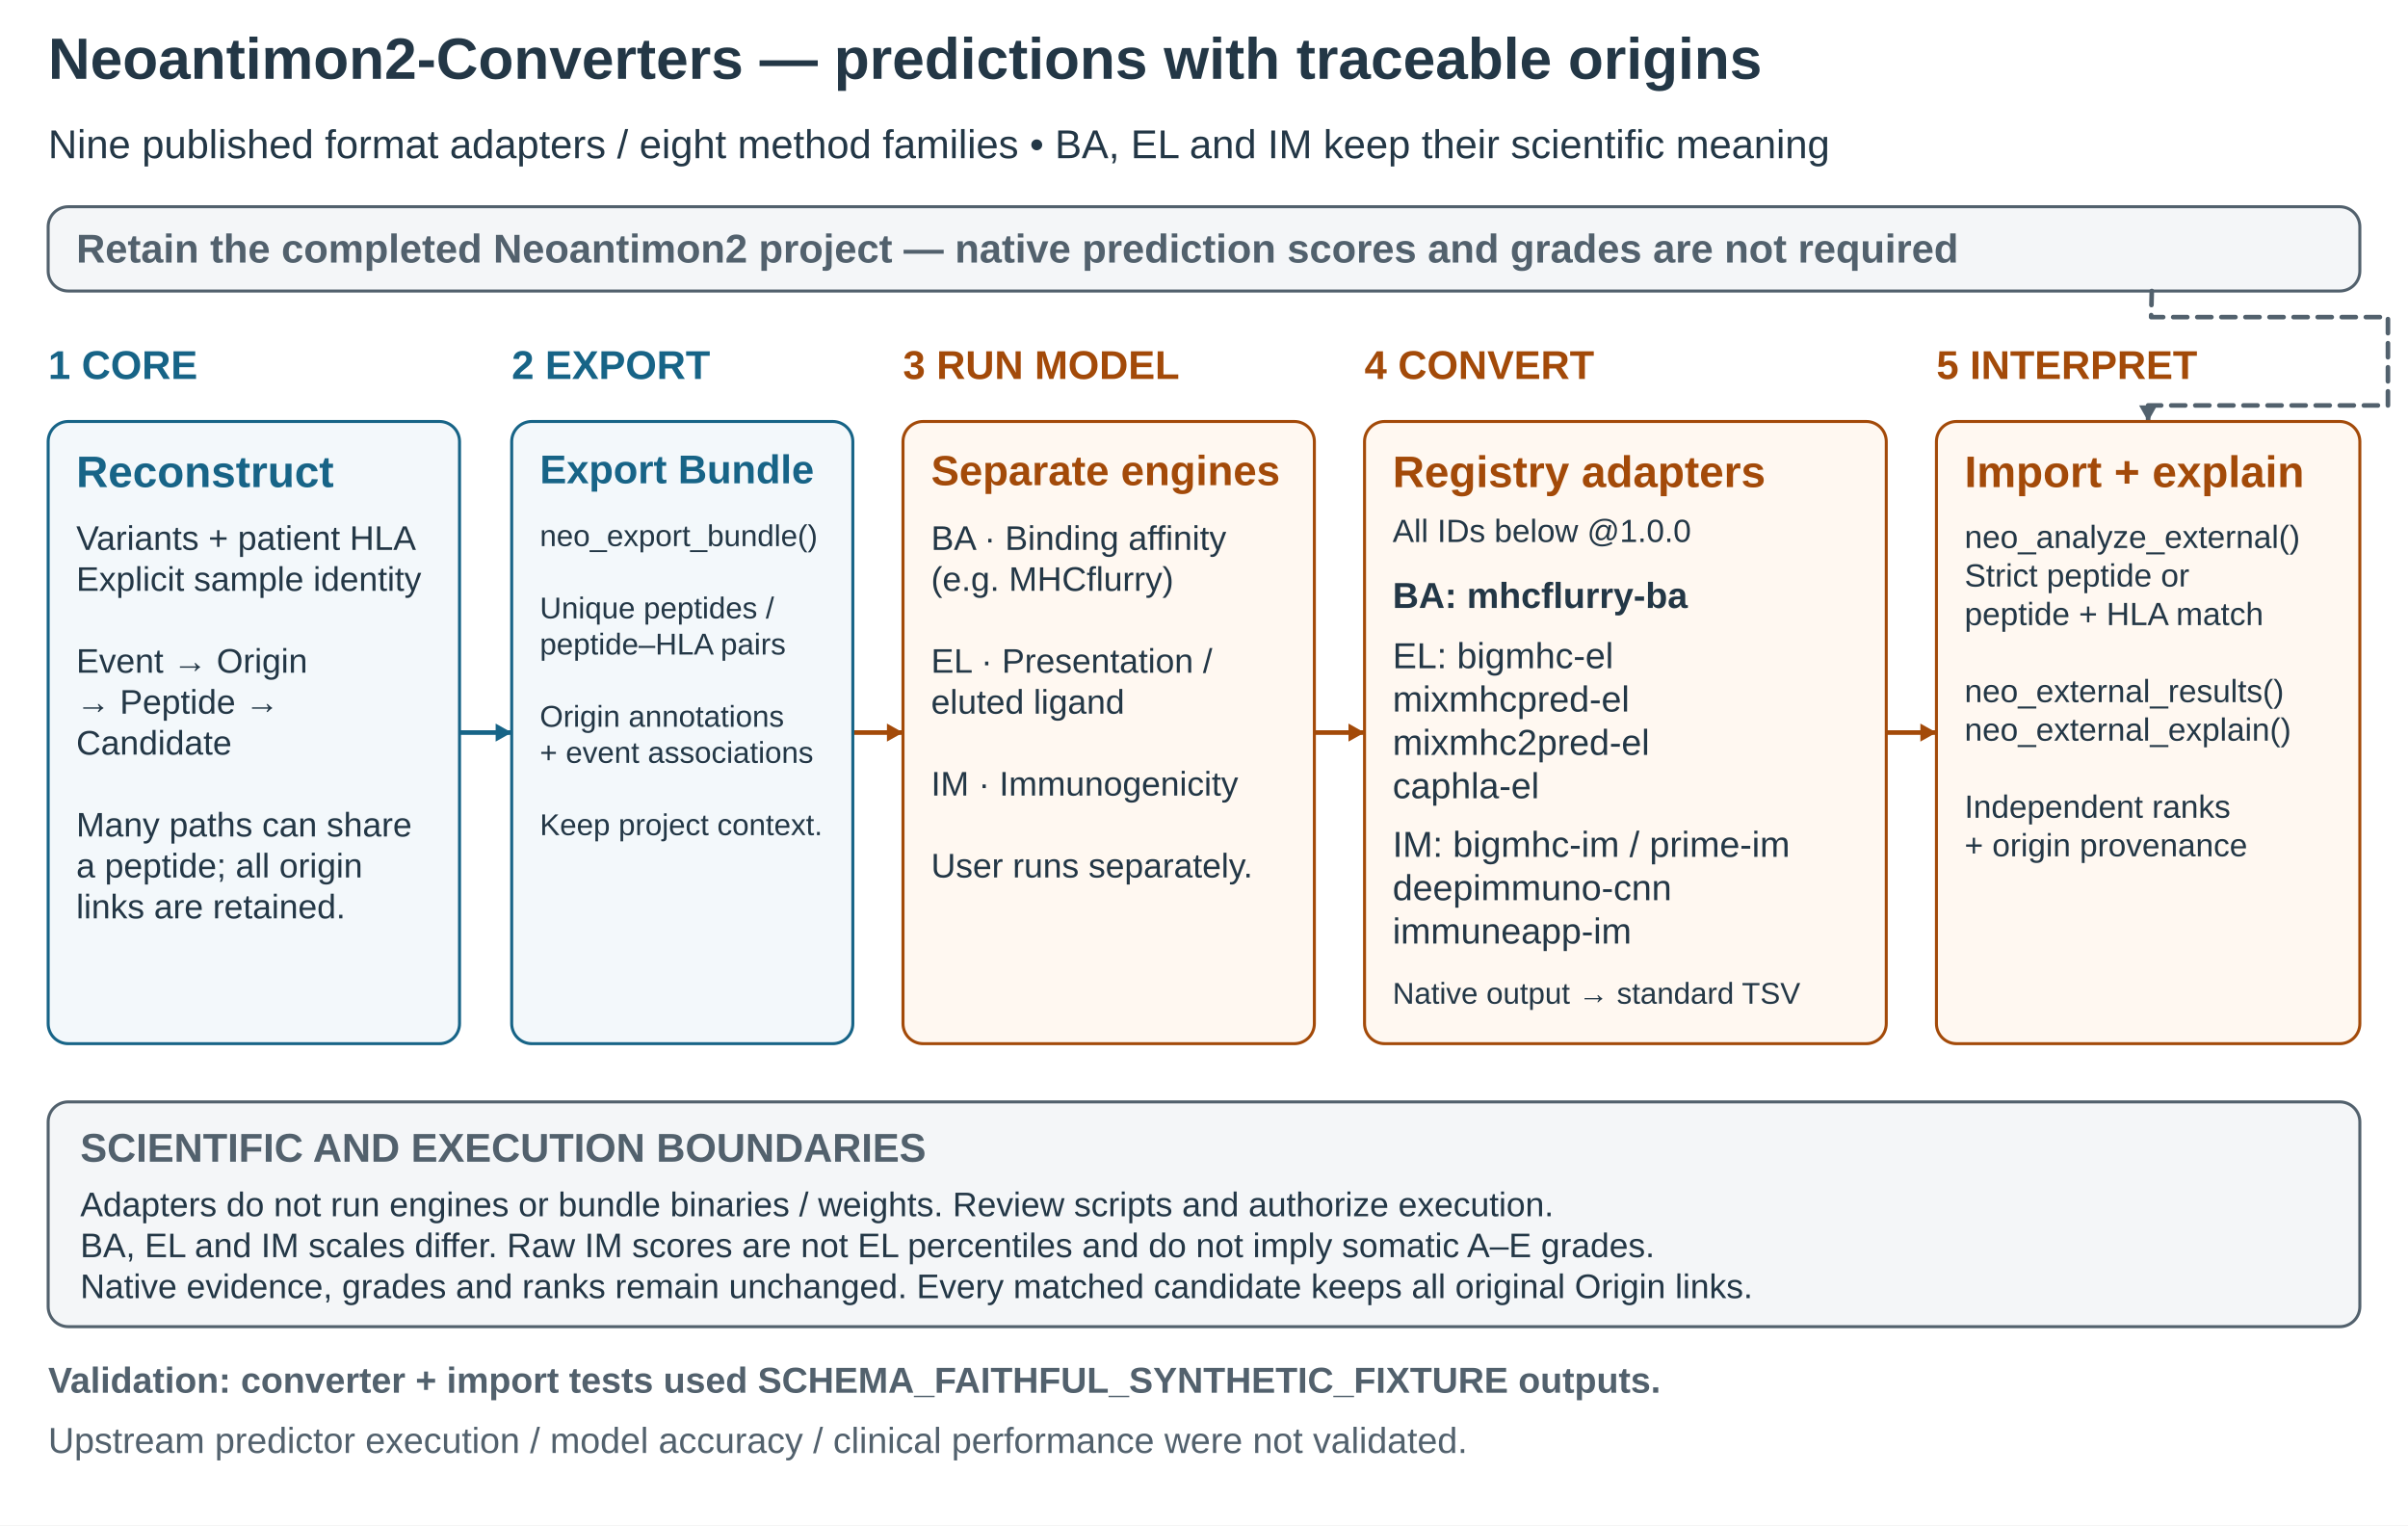
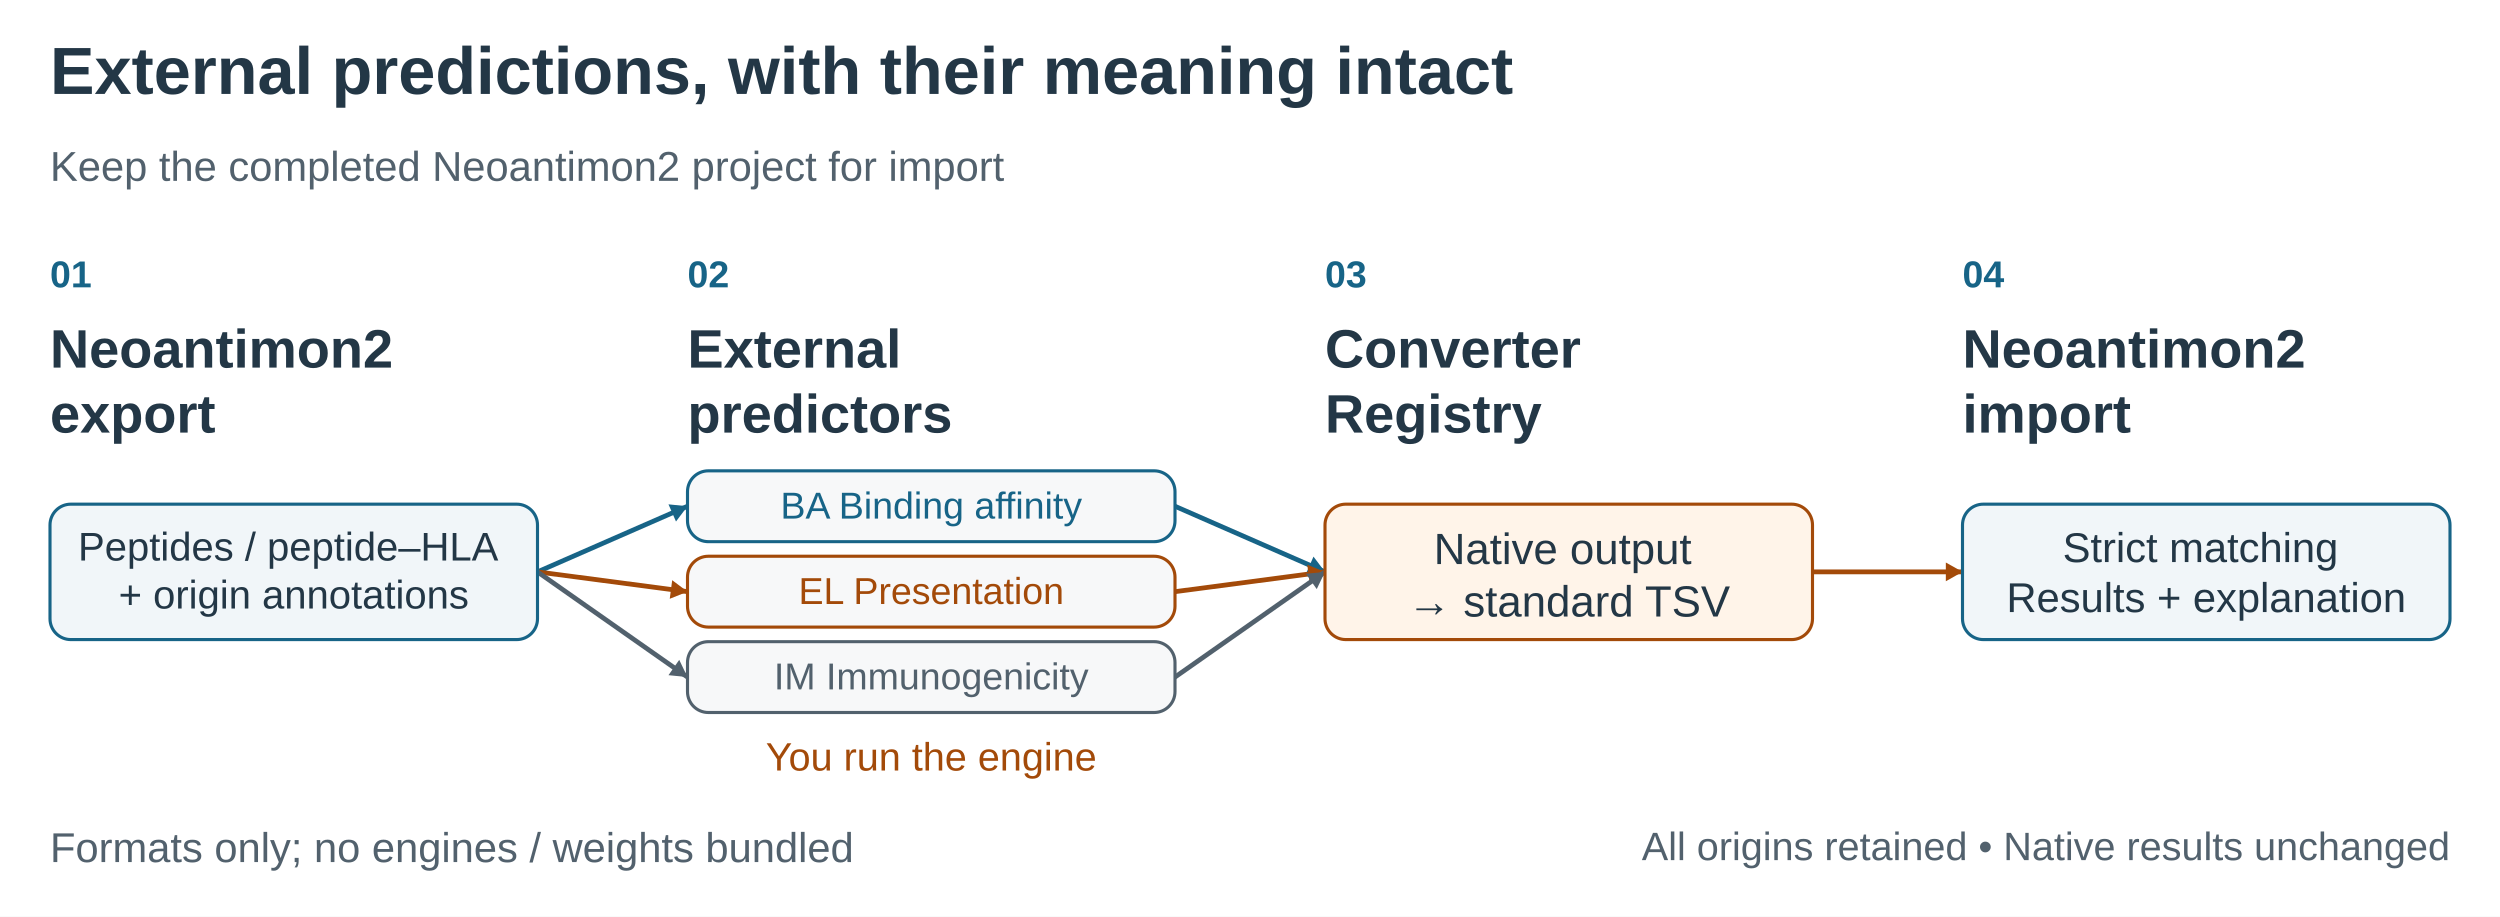
- <svg xmlns="http://www.w3.org/2000/svg" width="1200" height="760" viewBox="0 0 1200 760" role="img" aria-labelledby="figure-title figure-description">
+ <svg xmlns="http://www.w3.org/2000/svg" width="1200" height="440" viewBox="0 0 1200 440" role="img" aria-labelledby="figure-title figure-description">
  <defs>
    <marker id="arrow-native" markerWidth="9" markerHeight="9" refX="8" refY="4.5" orient="auto" markerUnits="userSpaceOnUse">
      <path d="M 0 0 L 8 4.5 L 0 9 Z" fill="#176487" />
    </marker>
    <marker id="arrow-external" markerWidth="9" markerHeight="9" refX="8" refY="4.5" orient="auto" markerUnits="userSpaceOnUse">
      <path d="M 0 0 L 8 4.5 L 0 9 Z" fill="#a34a09" />
    </marker>
    <marker id="arrow-optional" markerWidth="9" markerHeight="9" refX="8" refY="4.5" orient="auto" markerUnits="userSpaceOnUse">
      <path d="M 0 0 L 8 4.5 L 0 9 Z" fill="#52616d" />
    </marker>
  </defs>
-   <rect width="1200" height="760" fill="#ffffff" />
-   <g id="context">
-     <rect x="24" y="103" width="1152" height="42" fill="#f4f6f8" stroke="#52616d" stroke-width="1.5" rx="10" ry="10" />
+   <rect width="1200" height="440" fill="#ffffff" />
+   <g id="flow-2">
+     <polyline points="870,274.5 942,274.5" fill="none" stroke="#a34a09" stroke-width="2.3" stroke-linejoin="round" stroke-linecap="round" marker-end="url(#arrow-external)" />
  </g>
-   <g id="bounds">
-     <rect x="24" y="549" width="1152" height="112" fill="#f4f6f8" stroke="#52616d" stroke-width="1.5" rx="10" ry="10" />
+   <g id="export-0">
+     <polyline points="258,274.5 330,243" fill="none" stroke="#176487" stroke-width="2.3" stroke-linejoin="round" stroke-linecap="round" marker-end="url(#arrow-native)" />
  </g>
-   <g id="core-to-export">
-     <polyline points="229,365 255,365" fill="none" stroke="#176487" stroke-width="2.3" stroke-linejoin="round" stroke-linecap="round" marker-end="url(#arrow-native)" />
+   <g id="convert-0">
+     <polyline points="564,243 636,274.5" fill="none" stroke="#176487" stroke-width="2.3" stroke-linejoin="round" stroke-linecap="round" marker-end="url(#arrow-native)" />
  </g>
-   <g id="export-to-engines">
-     <polyline points="425,365 450,365" fill="none" stroke="#a34a09" stroke-width="2.3" stroke-linejoin="round" stroke-linecap="round" marker-end="url(#arrow-external)" />
+   <g id="export-1">
+     <polyline points="258,274.5 330,284" fill="none" stroke="#a34a09" stroke-width="2.3" stroke-linejoin="round" stroke-linecap="round" marker-end="url(#arrow-external)" />
  </g>
-   <g id="engines-to-adapters">
-     <polyline points="655,365 680,365" fill="none" stroke="#a34a09" stroke-width="2.3" stroke-linejoin="round" stroke-linecap="round" marker-end="url(#arrow-external)" />
+   <g id="convert-1">
+     <polyline points="564,284 636,274.5" fill="none" stroke="#a34a09" stroke-width="2.3" stroke-linejoin="round" stroke-linecap="round" marker-end="url(#arrow-external)" />
  </g>
-   <g id="adapters-to-interpret">
-     <polyline points="940,365 965,365" fill="none" stroke="#a34a09" stroke-width="2.3" stroke-linejoin="round" stroke-linecap="round" marker-end="url(#arrow-external)" />
+   <g id="export-2">
+     <polyline points="258,274.5 330,325" fill="none" stroke="#52616d" stroke-width="2.3" stroke-linejoin="round" stroke-linecap="round" marker-end="url(#arrow-optional)" />
  </g>
-   <g id="project-to-import">
-     <polyline points="1072.32,145 1072,158 1190,158 1190,202 1070.5,202 1070.5,210" fill="none" stroke="#52616d" stroke-width="2.3" stroke-linejoin="round" stroke-linecap="round" marker-end="url(#arrow-optional)" stroke-dasharray="7 5" />
+   <g id="convert-2">
+     <polyline points="564,325 636,274.5" fill="none" stroke="#52616d" stroke-width="2.3" stroke-linejoin="round" stroke-linecap="round" marker-end="url(#arrow-optional)" />
  </g>
  <g id="title">
-     <text x="24" y="39.26" fill="#233746" font-family="Arial, Helvetica, sans-serif" font-size="29" text-anchor="start" data-box="24 12 1152 42" font-weight="700">
-       <tspan x="24" y="39.26">Neoantimon2-Converters — predictions with traceable origins</tspan>
+     <text x="24" y="45.08" fill="#233746" font-family="Arial, Helvetica, sans-serif" font-size="32" text-anchor="start" data-box="24 15 1152 42" font-weight="700">
+       <tspan x="24" y="45.08">External predictions, with their meaning intact</tspan>
    </text>
  </g>
-   <g id="subtitle">
-     <text x="24" y="78.8" fill="#233746" font-family="Arial, Helvetica, sans-serif" font-size="20" text-anchor="start" data-box="24 60 1152 27">
-       <tspan x="24" y="78.8">Nine published format adapters / eight method families • BA, EL and IM keep their scientific meaning</tspan>
+   <g id="project-context">
+     <text x="24" y="86.8" fill="#52616d" font-family="Arial, Helvetica, sans-serif" font-size="20" text-anchor="start" data-box="24 68 1152 27">
+       <tspan x="24" y="86.8">Keep the completed Neoantimon2 project for import</tspan>
    </text>
  </g>
-   <g id="context-label">
-     <text x="38" y="130.8" fill="#52616d" font-family="Arial, Helvetica, sans-serif" font-size="20" text-anchor="start" data-box="38 112 1124 26" font-weight="700">
-       <tspan x="38" y="130.8">Retain the completed Neoantimon2 project — native prediction scores and grades are not required</tspan>
+   <g id="step-0">
+     <text x="24" y="137.92" fill="#176487" font-family="Arial, Helvetica, sans-serif" font-size="18" text-anchor="start" data-box="24 121 234 25" font-weight="700">
+       <tspan x="24" y="137.92">01</tspan>
    </text>
  </g>
-   <g id="1-heading">
-     <text x="24" y="188.8" fill="#176487" font-family="Arial, Helvetica, sans-serif" font-size="20" text-anchor="start" data-box="24 170 205 26" font-weight="700">
-       <tspan x="24" y="188.8">1  CORE</tspan>
+   <g id="heading-0">
+     <text x="24" y="176.44" fill="#233746" font-family="Arial, Helvetica, sans-serif" font-size="26" text-anchor="start" data-box="24 152 234 62" font-weight="700">
+       <tspan x="24" y="176.44">Neoantimon2</tspan>
+       <tspan x="24" y="207.64">export</tspan>
    </text>
  </g>
-   <g id="2-heading">
-     <text x="255" y="188.8" fill="#176487" font-family="Arial, Helvetica, sans-serif" font-size="20" text-anchor="start" data-box="255 170 170 26" font-weight="700">
-       <tspan x="255" y="188.8">2  EXPORT</tspan>
+   <g id="step-1">
+     <text x="330" y="137.92" fill="#176487" font-family="Arial, Helvetica, sans-serif" font-size="18" text-anchor="start" data-box="330 121 234 25" font-weight="700">
+       <tspan x="330" y="137.92">02</tspan>
    </text>
  </g>
-   <g id="3-heading">
-     <text x="450" y="188.8" fill="#a34a09" font-family="Arial, Helvetica, sans-serif" font-size="20" text-anchor="start" data-box="450 170 205 26" font-weight="700">
-       <tspan x="450" y="188.8">3  RUN MODEL</tspan>
+   <g id="heading-1">
+     <text x="330" y="176.44" fill="#233746" font-family="Arial, Helvetica, sans-serif" font-size="26" text-anchor="start" data-box="330 152 234 62" font-weight="700">
+       <tspan x="330" y="176.44">External</tspan>
+       <tspan x="330" y="207.64">predictors</tspan>
    </text>
  </g>
-   <g id="4-heading">
-     <text x="680" y="188.8" fill="#a34a09" font-family="Arial, Helvetica, sans-serif" font-size="20" text-anchor="start" data-box="680 170 260 26" font-weight="700">
-       <tspan x="680" y="188.8">4  CONVERT</tspan>
+   <g id="step-2">
+     <text x="636" y="137.92" fill="#176487" font-family="Arial, Helvetica, sans-serif" font-size="18" text-anchor="start" data-box="636 121 234 25" font-weight="700">
+       <tspan x="636" y="137.92">03</tspan>
    </text>
  </g>
-   <g id="5-heading">
-     <text x="965" y="188.8" fill="#a34a09" font-family="Arial, Helvetica, sans-serif" font-size="20" text-anchor="start" data-box="965 170 211 26" font-weight="700">
-       <tspan x="965" y="188.8">5  INTERPRET</tspan>
+   <g id="heading-2">
+     <text x="636" y="176.44" fill="#233746" font-family="Arial, Helvetica, sans-serif" font-size="26" text-anchor="start" data-box="636 152 234 62" font-weight="700">
+       <tspan x="636" y="176.44">Converter</tspan>
+       <tspan x="636" y="207.64">Registry</tspan>
    </text>
  </g>
-   <g id="core">
-     <rect x="24" y="210" width="205" height="310" fill="#f3f8fb" stroke="#176487" stroke-width="1.5" rx="10" ry="10" />
-   </g>
-   <g id="core-title">
-     <text x="38" y="242.68" fill="#176487" font-family="Arial, Helvetica, sans-serif" font-size="22" text-anchor="start" data-box="38 222 177 56" font-weight="700">
-       <tspan x="38" y="242.68">Reconstruct</tspan>
+   <g id="step-3">
+     <text x="942" y="137.92" fill="#176487" font-family="Arial, Helvetica, sans-serif" font-size="18" text-anchor="start" data-box="942 121 234 25" font-weight="700">
+       <tspan x="942" y="137.92">04</tspan>
    </text>
  </g>
-   <g id="core-body">
-     <text x="38" y="273.98" fill="#233746" font-family="Arial, Helvetica, sans-serif" font-size="17" text-anchor="start" data-box="38 258 177 253">
-       <tspan x="38" y="273.98">Variants + patient HLA</tspan>
-       <tspan x="38" y="294.38">Explicit sample identity</tspan>
-       <tspan x="38" y="314.78" />
-       <tspan x="38" y="335.18">Event → Origin</tspan>
-       <tspan x="38" y="355.58">→ Peptide →</tspan>
-       <tspan x="38" y="375.98">Candidate</tspan>
-       <tspan x="38" y="396.38" />
-       <tspan x="38" y="416.78">Many paths can share</tspan>
-       <tspan x="38" y="437.18">a peptide; all origin</tspan>
-       <tspan x="38" y="457.58">links are retained.</tspan>
+   <g id="heading-3">
+     <text x="942" y="176.44" fill="#233746" font-family="Arial, Helvetica, sans-serif" font-size="26" text-anchor="start" data-box="942 152 234 62" font-weight="700">
+       <tspan x="942" y="176.44">Neoantimon2</tspan>
+       <tspan x="942" y="207.64">import</tspan>
    </text>
  </g>
-   <g id="export">
-     <rect x="255" y="210" width="170" height="310" fill="#f3f8fb" stroke="#176487" stroke-width="1.5" rx="10" ry="10" />
+   <g id="queries">
+     <rect x="24" y="242" width="234" height="65" fill="#f1f6f9" stroke="#176487" stroke-width="1.5" rx="10" ry="10" />
  </g>
-   <g id="export-title">
-     <text x="269" y="240.8" fill="#176487" font-family="Arial, Helvetica, sans-serif" font-size="20" text-anchor="start" data-box="269 222 142 56" font-weight="700">
-       <tspan x="269" y="240.8">Export Bundle</tspan>
+   <g id="queries-text">
+     <text x="141" y="269.048" fill="#233746" font-family="Arial, Helvetica, sans-serif" font-size="19.2" text-anchor="middle" data-box="36 251 210 53">
+       <tspan x="141" y="269.048">Peptides / peptide–HLA</tspan>
+       <tspan x="141" y="292.088">+ origin annotations</tspan>
    </text>
  </g>
-   <g id="export-body">
-     <text x="269" y="272.1" fill="#233746" font-family="Arial, Helvetica, sans-serif" font-size="15" text-anchor="start" data-box="269 258 142 253">
-       <tspan x="269" y="272.1">neo_export_bundle()</tspan>
-       <tspan x="269" y="290.1" />
-       <tspan x="269" y="308.1">Unique peptides /</tspan>
-       <tspan x="269" y="326.1">peptide–HLA pairs</tspan>
-       <tspan x="269" y="344.1" />
-       <tspan x="269" y="362.1">Origin annotations</tspan>
-       <tspan x="269" y="380.1">+ event associations</tspan>
-       <tspan x="269" y="398.1" />
-       <tspan x="269" y="416.1">Keep project context.</tspan>
+   <g id="model-0">
+     <rect x="330" y="226" width="234" height="34" fill="#f7f8f9" stroke="#176487" stroke-width="1.5" rx="10" ry="10" />
+   </g>
+   <g id="model-text-0">
+     <text x="447" y="248.92" fill="#176487" font-family="Arial, Helvetica, sans-serif" font-size="18" text-anchor="middle" data-box="339 232 216 25">
+       <tspan x="447" y="248.92">BA  Binding affinity</tspan>
    </text>
  </g>
-   <g id="engines">
-     <rect x="450" y="210" width="205" height="310" fill="#fff8f1" stroke="#a34a09" stroke-width="1.5" rx="10" ry="10" />
+   <g id="model-1">
+     <rect x="330" y="267" width="234" height="34" fill="#f7f8f9" stroke="#a34a09" stroke-width="1.5" rx="10" ry="10" />
  </g>
-   <g id="engines-title">
-     <text x="464" y="241.74" fill="#a34a09" font-family="Arial, Helvetica, sans-serif" font-size="21" text-anchor="start" data-box="464 222 177 56" font-weight="700">
-       <tspan x="464" y="241.74">Separate engines</tspan>
+   <g id="model-text-1">
+     <text x="447" y="289.92" fill="#a34a09" font-family="Arial, Helvetica, sans-serif" font-size="18" text-anchor="middle" data-box="339 273 216 25">
+       <tspan x="447" y="289.92">EL  Presentation</tspan>
    </text>
  </g>
-   <g id="engines-body">
-     <text x="464" y="273.98" fill="#233746" font-family="Arial, Helvetica, sans-serif" font-size="17" text-anchor="start" data-box="464 258 177 253">
-       <tspan x="464" y="273.98">BA · Binding affinity</tspan>
-       <tspan x="464" y="294.38">(e.g. MHCflurry)</tspan>
-       <tspan x="464" y="314.78" />
-       <tspan x="464" y="335.18">EL · Presentation /</tspan>
-       <tspan x="464" y="355.58">eluted ligand</tspan>
-       <tspan x="464" y="375.98" />
-       <tspan x="464" y="396.38">IM · Immunogenicity</tspan>
-       <tspan x="464" y="416.78" />
-       <tspan x="464" y="437.18">User runs separately.</tspan>
+   <g id="model-2">
+     <rect x="330" y="308" width="234" height="34" fill="#f7f8f9" stroke="#52616d" stroke-width="1.5" rx="10" ry="10" />
+   </g>
+   <g id="model-text-2">
+     <text x="447" y="330.92" fill="#52616d" font-family="Arial, Helvetica, sans-serif" font-size="18" text-anchor="middle" data-box="339 314 216 25">
+       <tspan x="447" y="330.92">IM  Immunogenicity</tspan>
    </text>
  </g>
-   <g id="adapters">
-     <rect x="680" y="210" width="260" height="310" fill="#fff8f1" stroke="#a34a09" stroke-width="1.5" rx="10" ry="10" />
+   <g id="formats">
+     <rect x="636" y="242" width="234" height="65" fill="#fff4e9" stroke="#a34a09" stroke-width="1.5" rx="10" ry="10" />
  </g>
-   <g id="adapter-title">
-     <text x="694" y="242.68" fill="#a34a09" font-family="Arial, Helvetica, sans-serif" font-size="22" text-anchor="start" data-box="694 222 232 28" font-weight="700">
-       <tspan x="694" y="242.68">Registry adapters</tspan>
+   <g id="formats-text">
+     <text x="753" y="270.74" fill="#233746" font-family="Arial, Helvetica, sans-serif" font-size="21" text-anchor="middle" data-box="650 251 206 53">
+       <tspan x="753" y="270.74">Native output</tspan>
+       <tspan x="753" y="295.94">→ standard TSV</tspan>
    </text>
  </g>
-   <g id="adapter-versions">
-     <text x="694" y="270.04" fill="#233746" font-family="Arial, Helvetica, sans-serif" font-size="16" text-anchor="start" data-box="694 255 232 23">
-       <tspan x="694" y="270.04">All IDs below @1.0.0</tspan>
+   <g id="import">
+     <rect x="942" y="242" width="234" height="65" fill="#f1f6f9" stroke="#176487" stroke-width="1.5" rx="10" ry="10" />
+   </g>
+   <g id="import-text">
+     <text x="1059" y="269.8" fill="#233746" font-family="Arial, Helvetica, sans-serif" font-size="20" text-anchor="middle" data-box="954 251 210 53">
+       <tspan x="1059" y="269.8">Strict matching</tspan>
+       <tspan x="1059" y="293.8">Results + explanation</tspan>
    </text>
  </g>
-   <g id="ba-ids">
-     <text x="694" y="302.92" fill="#233746" font-family="Arial, Helvetica, sans-serif" font-size="18" text-anchor="start" data-box="694 286 232 23" font-weight="700">
-       <tspan x="694" y="302.92">BA: mhcflurry-ba</tspan>
+   <g id="separate">
+     <text x="447" y="369.86" fill="#a34a09" font-family="Arial, Helvetica, sans-serif" font-size="19" text-anchor="middle" data-box="330 352 234 26">
+       <tspan x="447" y="369.86">You run the engine</tspan>
    </text>
  </g>
-   <g id="el-ids">
-     <text x="694" y="332.92" fill="#233746" font-family="Arial, Helvetica, sans-serif" font-size="18" text-anchor="start" data-box="694 316 232 88">
-       <tspan x="694" y="332.92">EL: bigmhc-el</tspan>
-       <tspan x="694" y="354.52">      mixmhcpred-el</tspan>
-       <tspan x="694" y="376.12">      mixmhc2pred-el</tspan>
-       <tspan x="694" y="397.72">      caphla-el</tspan>
+   <g id="adapter-only">
+     <text x="24" y="413.8" fill="#52616d" font-family="Arial, Helvetica, sans-serif" font-size="20" text-anchor="start" data-box="24 395 600 28">
+       <tspan x="24" y="413.8">Formats only; no engines / weights bundled</tspan>
    </text>
  </g>
-   <g id="im-ids">
-     <text x="694" y="426.92" fill="#233746" font-family="Arial, Helvetica, sans-serif" font-size="18" text-anchor="start" data-box="694 410 232 70">
-       <tspan x="694" y="426.92">IM: bigmhc-im / prime-im</tspan>
-       <tspan x="694" y="448.52">      deepimmuno-cnn</tspan>
-       <tspan x="694" y="470.12">      immuneapp-im</tspan>
-     </text>
-   </g>
-   <g id="format">
-     <text x="694" y="500.1" fill="#233746" font-family="Arial, Helvetica, sans-serif" font-size="15" text-anchor="start" data-box="694 486 232 23">
-       <tspan x="694" y="500.1">Native output → standard TSV</tspan>
-     </text>
-   </g>
-   <g id="interpret">
-     <rect x="965" y="210" width="211" height="310" fill="#fff8f1" stroke="#a34a09" stroke-width="1.5" rx="10" ry="10" />
-   </g>
-   <g id="interpret-title">
-     <text x="979" y="242.68" fill="#a34a09" font-family="Arial, Helvetica, sans-serif" font-size="22" text-anchor="start" data-box="979 222 183 56" font-weight="700">
-       <tspan x="979" y="242.68">Import + explain</tspan>
-     </text>
-   </g>
-   <g id="interpret-body">
-     <text x="979" y="273.04" fill="#233746" font-family="Arial, Helvetica, sans-serif" font-size="16" text-anchor="start" data-box="979 258 183 253">
-       <tspan x="979" y="273.04">neo_analyze_external()</tspan>
-       <tspan x="979" y="292.24">Strict peptide or</tspan>
-       <tspan x="979" y="311.44">peptide + HLA match</tspan>
-       <tspan x="979" y="330.64" />
-       <tspan x="979" y="349.84">neo_external_results()</tspan>
-       <tspan x="979" y="369.04">neo_external_explain()</tspan>
-       <tspan x="979" y="388.24" />
-       <tspan x="979" y="407.44">Independent ranks</tspan>
-       <tspan x="979" y="426.64">+ origin provenance</tspan>
-     </text>
-   </g>
-   <g id="bounds-title">
-     <text x="40" y="578.8" fill="#52616d" font-family="Arial, Helvetica, sans-serif" font-size="20" text-anchor="start" data-box="40 560 1120 27" font-weight="700">
-       <tspan x="40" y="578.8">SCIENTIFIC AND EXECUTION BOUNDARIES</tspan>
-     </text>
-   </g>
-   <g id="bounds-body">
-     <text x="40" y="605.98" fill="#233746" font-family="Arial, Helvetica, sans-serif" font-size="17" text-anchor="start" data-box="40 590 1120 64">
-       <tspan x="40" y="605.98">Adapters do not run engines or bundle binaries / weights. Review scripts and authorize execution.</tspan>
-       <tspan x="40" y="626.38">BA, EL and IM scales differ. Raw IM scores are not EL percentiles and do not imply somatic A–E grades.</tspan>
-       <tspan x="40" y="646.78">Native evidence, grades and ranks remain unchanged. Every matched candidate keeps all original Origin links.</tspan>
-     </text>
-   </g>
-   <g id="validation">
-     <text x="24" y="693.92" fill="#52616d" font-family="Arial, Helvetica, sans-serif" font-size="18" text-anchor="start" data-box="24 677 1152 25" font-weight="700">
-       <tspan x="24" y="693.92">Validation: converter + import tests used SCHEMA_FAITHFUL_SYNTHETIC_FIXTURE outputs.</tspan>
-     </text>
-   </g>
-   <g id="limits">
-     <text x="24" y="723.92" fill="#52616d" font-family="Arial, Helvetica, sans-serif" font-size="18" text-anchor="start" data-box="24 707 1152 25">
-       <tspan x="24" y="723.92">Upstream predictor execution / model accuracy / clinical performance were not validated.</tspan>
+   <g id="preserved">
+     <text x="1176" y="412.86" fill="#52616d" font-family="Arial, Helvetica, sans-serif" font-size="19" text-anchor="end" data-box="636 395 540 28">
+       <tspan x="1176" y="412.86">All origins retained • Native results unchanged</tspan>
    </text>
  </g>
</svg>
